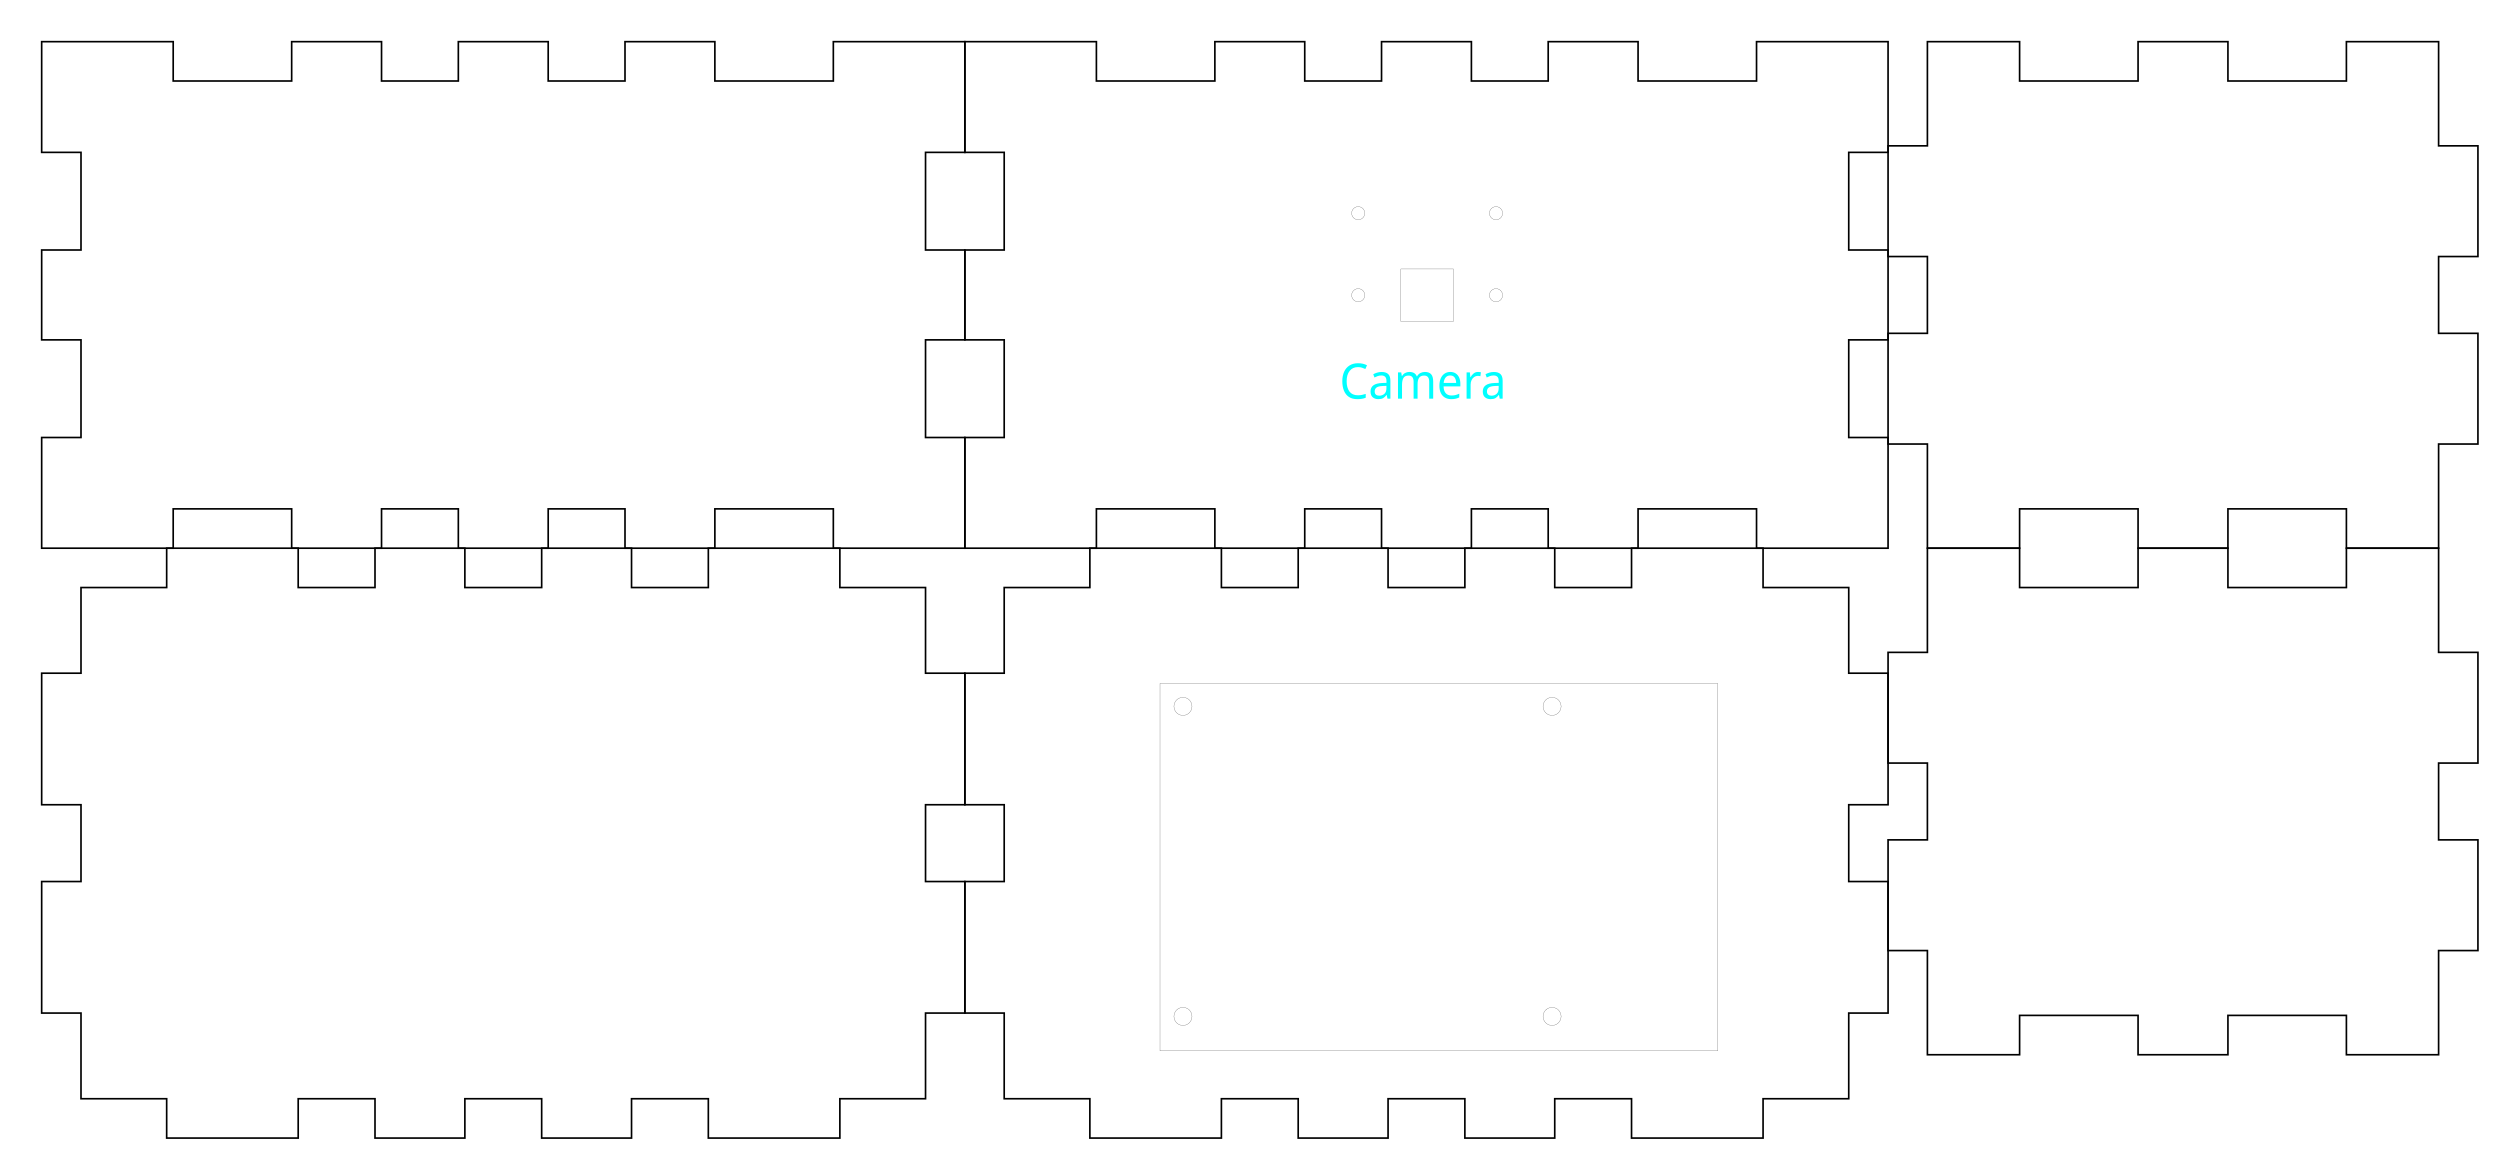
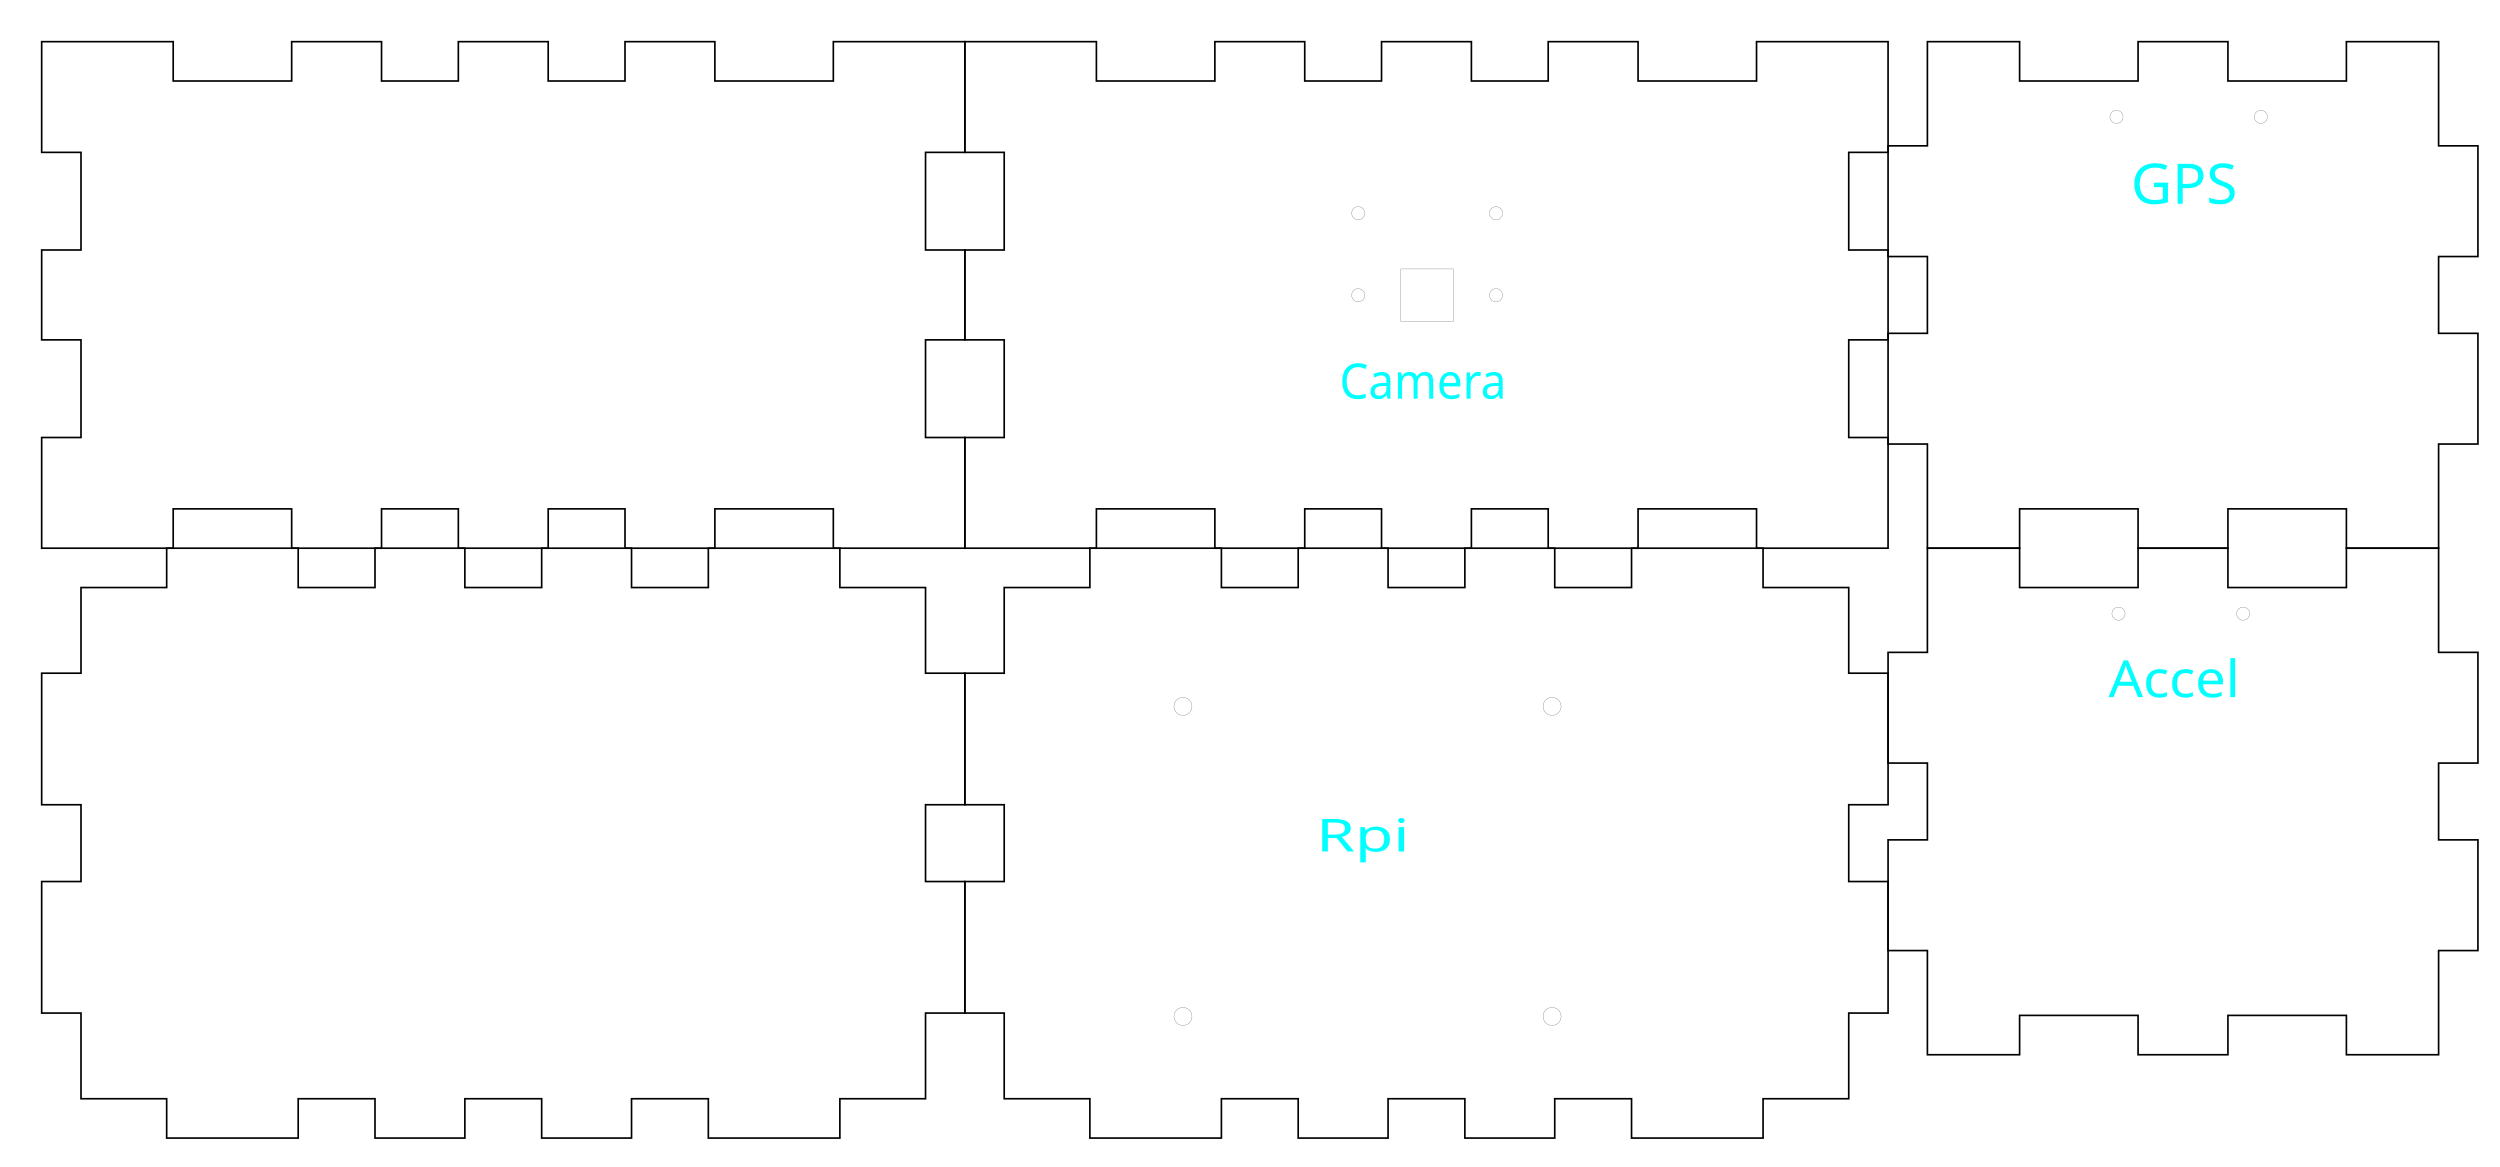
<svg xmlns="http://www.w3.org/2000/svg" version="1.1" width="15in" height="7in" viewBox=" 0 0 1350 630" id="svg2">
  <defs id="defs30" />
  <g transform="translate(22.5, 22.5) " id="g4">
    <polygon style="stroke:#000000; fill:none; stroke-width:0.9" points="0, 0 71.028, 0 71.028, 21.24 135, 21.24 135, 0 183.528, 0 183.528, 21.24 225, 21.24 225, 0 273.528, 0 273.528, 21.24 315, 21.24 315, 0 363.528, 0 363.528, 21.24 427.5, 21.24 427.5, 0 498.528, 0 498.528, 59.778 477.288, 59.778 477.288, 112.5 498.528, 112.5 498.528, 161.028 477.288, 161.028 477.288, 213.75 498.528, 213.75 498.528, 273.528 427.5, 273.528 427.5, 252.288 363.528, 252.288 363.528, 273.528 315, 273.528 315, 252.288 273.528, 252.288 273.528, 273.528 225, 273.528 225, 252.288 183.528, 252.288 183.528, 273.528 135, 273.528 135, 252.288 71.028, 252.288 71.028, 273.528 0, 273.528 0, 213.75 21.24, 213.75 21.24, 161.028 0, 161.028 0, 112.5 21.24, 112.5 21.24, 59.778 0, 59.778 " id="polygon6" />
  </g>
  <g transform="translate(521.028, 22.5) " id="g8">
    <polygon style="stroke:#000000; fill:none; stroke-width:0.9" points="0, 0 71.028, 0 71.028, 21.24 135, 21.24 135, 0 183.528, 0 183.528, 21.24 225, 21.24 225, 0 273.528, 0 273.528, 21.24 315, 21.24 315, 0 363.528, 0 363.528, 21.24 427.5, 21.24 427.5, 0 498.528, 0 498.528, 59.778 477.288, 59.778 477.288, 112.5 498.528, 112.5 498.528, 161.028 477.288, 161.028 477.288, 213.75 498.528, 213.75 498.528, 273.528 427.5, 273.528 427.5, 252.288 363.528, 252.288 363.528, 273.528 315, 273.528 315, 252.288 273.528, 252.288 273.528, 273.528 225, 273.528 225, 252.288 183.528, 252.288 183.528, 273.528 135, 273.528 135, 252.288 71.028, 252.288 71.028, 273.528 0, 273.528 0, 213.75 21.24, 213.75 21.24, 161.028 0, 161.028 0, 112.5 21.24, 112.5 21.24, 59.778 0, 59.778 " id="polygon10" />
  </g>
  <g transform="translate(1019.556, 22.5) " id="g12">
    <polygon style="stroke:#000000; fill:none; stroke-width:0.9" points="21.24, 0 71.028, 0 71.028, 21.24 135, 21.24 135, 0 183.528, 0 183.528, 21.24 247.5, 21.24 247.5, 0 297.288, 0 297.288, 56.25 318.528, 56.25 318.528, 116.028 297.288, 116.028 297.288, 157.5 318.528, 157.5 318.528, 217.278 297.288, 217.278 297.288, 273.528 247.5, 273.528 247.5, 252.288 183.528, 252.288 183.528, 273.528 135, 273.528 135, 252.288 71.028, 252.288 71.028, 273.528 21.24, 273.528 21.24, 217.278 0, 217.278 0, 157.5 21.24, 157.5 21.24, 116.028 0, 116.028 0, 56.25 21.24, 56.25 " id="polygon14" />
  </g>
  <g transform="translate(1019.556, 296.028) " id="g16">
    <polygon style="stroke:#000000; fill:none; stroke-width:0.9" points="21.24, 0 71.028, 0 71.028, 21.24 135, 21.24 135, 0 183.528, 0 183.528, 21.24 247.5, 21.24 247.5, 0 297.288, 0 297.288, 56.25 318.528, 56.25 318.528, 116.028 297.288, 116.028 297.288, 157.5 318.528, 157.5 318.528, 217.278 297.288, 217.278 297.288, 273.528 247.5, 273.528 247.5, 252.288 183.528, 252.288 183.528, 273.528 135, 273.528 135, 252.288 71.028, 252.288 71.028, 273.528 21.24, 273.528 21.24, 217.278 0, 217.278 0, 157.5 21.24, 157.5 21.24, 116.028 0, 116.028 0, 56.25 21.24, 56.25 " id="polygon18" />
  </g>
  <g transform="translate(22.5, 296.028) " id="g20">
    <polygon style="stroke:#000000; fill:none; stroke-width:0.9" points="21.24, 21.24 67.5, 21.24 67.5, 0 138.528, 0 138.528, 21.24 180, 21.24 180, 0 228.528, 0 228.528, 21.24 270, 21.24 270, 0 318.528, 0 318.528, 21.24 360, 21.24 360, 0 431.028, 0 431.028, 21.24 477.288, 21.24 477.288, 67.5 498.528, 67.5 498.528, 138.528 477.288, 138.528 477.288, 180 498.528, 180 498.528, 251.028 477.288, 251.028 477.288, 297.288 431.028, 297.288 431.028, 318.528 360, 318.528 360, 297.288 318.528, 297.288 318.528, 318.528 270, 318.528 270, 297.288 228.528, 297.288 228.528, 318.528 180, 318.528 180, 297.288 138.528, 297.288 138.528, 318.528 67.5, 318.528 67.5, 297.288 21.24, 297.288 21.24, 251.028 0, 251.028 0, 180 21.24, 180 21.24, 138.528 0, 138.528 0, 67.5 21.24, 67.5 " id="polygon22" />
  </g>
  <g transform="translate(521.028, 296.028) " id="g24">
    <polygon style="stroke:#000000; fill:none; stroke-width:0.9" points="21.24, 21.24 67.5, 21.24 67.5, 0 138.528, 0 138.528, 21.24 180, 21.24 180, 0 228.528, 0 228.528, 21.24 270, 21.24 270, 0 318.528, 0 318.528, 21.24 360, 21.24 360, 0 431.028, 0 431.028, 21.24 477.288, 21.24 477.288, 67.5 498.528, 67.5 498.528, 138.528 477.288, 138.528 477.288, 180 498.528, 180 498.528, 251.028 477.288, 251.028 477.288, 297.288 431.028, 297.288 431.028, 318.528 360, 318.528 360, 297.288 318.528, 297.288 318.528, 318.528 270, 318.528 270, 297.288 228.528, 297.288 228.528, 318.528 180, 318.528 180, 297.288 138.528, 297.288 138.528, 318.528 67.5, 318.528 67.5, 297.288 21.24, 297.288 21.24, 251.028 0, 251.028 0, 180 21.24, 180 21.24, 138.528 0, 138.528 0, 67.5 21.24, 67.5 " id="polygon26" />
  </g>
  <g id="layer1">
    <text xml:space="preserve" style="font-size:25.562px;font-style:normal;font-weight:normal;line-height:125%;letter-spacing:0px;word-spacing:0px;fill:#00ffff;fill-opacity:1;stroke:none;font-family:Sans" x="748.26" y="208.113" id="text2999" transform="scale(0.9666901,1.034458)">
      <tspan id="tspan3001" x="748.26" y="208.113">Camera</tspan>
    </text>
  </g>
  <rect style="opacity:0;fill:#00ffff;stroke:#000000;stroke-opacity:1" id="rect3003" width="85.039" height="88.583" x="483.028" y="-121.376" />
  <rect style="opacity:0;fill:#00ffff;stroke:#000000;stroke-opacity:1" id="rect3005" width="85.039" height="88.583" x="249.771" y="-179.174" />
  <rect style="opacity:0;fill:#00ffff;stroke:#000000;stroke-opacity:1" id="rect3007" width="134.174" height="140.367" x="340.596" y="-160.596" />
  <rect style="opacity:0;fill:#00ffff;stroke:#000000;stroke-opacity:1" id="rect3009" width="85.039" height="103.211" x="689.45" y="107.752" />
  <rect style="opacity:0;fill:#00ffff;stroke:#000000;stroke-width:0.989;stroke-opacity:1" id="rect3011" width="84.051" height="87.594" x="716.279" y="129.325" />
  <rect style="opacity:0;fill:none;stroke:#000000;stroke-width:1.429;stroke-opacity:1" id="rect3013" width="83.61" height="87.153" x="643.072" y="56.752" />
-   <rect style="fill:none;stroke:#000000;stroke-width:0.1" height="28.346" width="28.346" x="756.471" y="145.241" id="rect3027" />
-   <circle style="fill:none;stroke:#000000;stroke-width:0.1" d="m 10.63,7.087 c 0,1.957 -1.586,3.543 -3.543,3.543 -1.957,0 -3.543,-1.586 -3.543,-3.543 0,-1.957 1.586,-3.543 3.543,-3.543 1.957,0 3.543,1.586 3.543,3.543 z" cx="7.087" cy="7.087" r="3.543" id="circle3029" transform="translate(726.3526,108.0361)" />
-   <circle style="fill:none;stroke:#000000;stroke-width:0.1" d="m 85.039,7.087 c 0,1.957 -1.586,3.543 -3.543,3.543 -1.957,0 -3.543,-1.586 -3.543,-3.543 0,-1.957 1.586,-3.543 3.543,-3.543 1.957,0 3.543,1.586 3.543,3.543 z" cx="81.496" cy="7.087" r="3.543" id="circle3031" transform="translate(726.3526,108.0361)" />
-   <circle style="fill:none;stroke:#000000;stroke-width:0.1" d="m 10.63,51.378 c 0,1.957 -1.586,3.543 -3.543,3.543 -1.957,0 -3.543,-1.586 -3.543,-3.543 0,-1.957 1.586,-3.543 3.543,-3.543 1.957,0 3.543,1.586 3.543,3.543 z" cx="7.087" cy="51.378" r="3.543" id="circle3033" transform="translate(726.3526,108.0361)" />
-   <circle style="fill:none;stroke:#000000;stroke-width:0.1" d="m 85.039,51.378 c 0,1.957 -1.586,3.543 -3.543,3.543 -1.957,0 -3.543,-1.586 -3.543,-3.543 0,-1.957 1.586,-3.543 3.543,-3.543 1.957,0 3.543,1.586 3.543,3.543 z" cx="81.496" cy="51.378" r="3.543" id="circle3035" transform="translate(726.3526,108.0361)" />
-   <g style="fill:none;stroke:#000000;stroke-width:0.1" id="draw" transform="translate(626.4047,369.0455)">
-     <rect id="rect3078" y="0" x="0" width="301.181" height="198.425" />
-     <circle id="circle3080" r="4.872" cy="12.402" cx="12.402" d="m 17.274,12.402 c 0,2.691 -2.181,4.872 -4.872,4.872 -2.691,0 -4.872,-2.181 -4.872,-4.872 0,-2.691 2.181,-4.872 4.872,-4.872 2.691,0 4.872,2.181 4.872,4.872 z" />
-     <circle id="circle3082" r="4.872" cy="12.402" cx="211.713" d="m 216.585,12.402 c 0,2.691 -2.181,4.872 -4.872,4.872 -2.691,0 -4.872,-2.181 -4.872,-4.872 0,-2.691 2.181,-4.872 4.872,-4.872 2.691,0 4.872,2.181 4.872,4.872 z" />
-     <circle id="circle3084" r="4.872" cy="179.823" cx="12.402" d="m 17.274,179.823 c 0,2.691 -2.181,4.872 -4.872,4.872 -2.691,0 -4.872,-2.181 -4.872,-4.872 0,-2.691 2.181,-4.872 4.872,-4.872 2.691,0 4.872,2.181 4.872,4.872 z" />
-     <circle id="circle3086" r="4.872" cy="179.823" cx="211.713" d="m 216.585,179.823 c 0,2.691 -2.181,4.872 -4.872,4.872 -2.691,0 -4.872,-2.181 -4.872,-4.872 0,-2.691 2.181,-4.872 4.872,-4.872 2.691,0 4.872,2.181 4.872,4.872 z" />
+   <g id="g3058">
+     <rect id="rect3027" y="145.241" x="756.471" width="28.346" height="28.346" style="fill:none;stroke:#000000;stroke-width:0.1" />
+     <circle transform="translate(726.3526,108.0361)" id="circle3029" r="3.543" cy="7.087" cx="7.087" d="m 10.63,7.087 c 0,1.957 -1.586,3.543 -3.543,3.543 -1.957,0 -3.543,-1.586 -3.543,-3.543 0,-1.957 1.586,-3.543 3.543,-3.543 1.957,0 3.543,1.586 3.543,3.543 z" style="fill:none;stroke:#000000;stroke-width:0.1" />
+     <circle transform="translate(726.3526,108.0361)" id="circle3031" r="3.543" cy="7.087" cx="81.496" d="m 85.039,7.087 c 0,1.957 -1.586,3.543 -3.543,3.543 -1.957,0 -3.543,-1.586 -3.543,-3.543 0,-1.957 1.586,-3.543 3.543,-3.543 1.957,0 3.543,1.586 3.543,3.543 z" style="fill:none;stroke:#000000;stroke-width:0.1" />
+     <circle transform="translate(726.3526,108.0361)" id="circle3033" r="3.543" cy="51.378" cx="7.087" d="m 10.63,51.378 c 0,1.957 -1.586,3.543 -3.543,3.543 -1.957,0 -3.543,-1.586 -3.543,-3.543 0,-1.957 1.586,-3.543 3.543,-3.543 1.957,0 3.543,1.586 3.543,3.543 z" style="fill:none;stroke:#000000;stroke-width:0.1" />
+     <circle transform="translate(726.3526,108.0361)" id="circle3035" r="3.543" cy="51.378" cx="81.496" d="m 85.039,51.378 c 0,1.957 -1.586,3.543 -3.543,3.543 -1.957,0 -3.543,-1.586 -3.543,-3.543 0,-1.957 1.586,-3.543 3.543,-3.543 1.957,0 3.543,1.586 3.543,3.543 z" style="fill:none;stroke:#000000;stroke-width:0.1" />
  </g>
+   <circle style="fill:none;stroke:#000000;stroke-width:0.1" d="m 17.274,12.402 c 0,2.691 -2.181,4.872 -4.872,4.872 -2.691,0 -4.872,-2.181 -4.872,-4.872 0,-2.691 2.181,-4.872 4.872,-4.872 2.691,0 4.872,2.181 4.872,4.872 z" cx="12.402" cy="12.402" r="4.872" id="circle3080" transform="translate(626.4047,369.0455)" />
+   <circle style="fill:none;stroke:#000000;stroke-width:0.1" d="m 216.585,12.402 c 0,2.691 -2.181,4.872 -4.872,4.872 -2.691,0 -4.872,-2.181 -4.872,-4.872 0,-2.691 2.181,-4.872 4.872,-4.872 2.691,0 4.872,2.181 4.872,4.872 z" cx="211.713" cy="12.402" r="4.872" id="circle3082" transform="translate(626.4047,369.0455)" />
+   <circle style="fill:none;stroke:#000000;stroke-width:0.1" d="m 17.274,179.823 c 0,2.691 -2.181,4.872 -4.872,4.872 -2.691,0 -4.872,-2.181 -4.872,-4.872 0,-2.691 2.181,-4.872 4.872,-4.872 2.691,0 4.872,2.181 4.872,4.872 z" cx="12.402" cy="179.823" r="4.872" id="circle3084" transform="translate(626.4047,369.0455)" />
+   <circle style="fill:none;stroke:#000000;stroke-width:0.1" d="m 216.585,179.823 c 0,2.691 -2.181,4.872 -4.872,4.872 -2.691,0 -4.872,-2.181 -4.872,-4.872 0,-2.691 2.181,-4.872 4.872,-4.872 2.691,0 4.872,2.181 4.872,4.872 z" cx="211.713" cy="179.823" r="4.872" id="circle3086" transform="translate(626.4047,369.0455)" />
+   <g id="g3065">
+     <circle transform="translate(1135.815,55.9955)" id="circle3037" r="3.543" cy="7.087" cx="7.087" d="m 10.63,7.087 c 0,1.957 -1.586,3.543 -3.543,3.543 -1.957,0 -3.543,-1.586 -3.543,-3.543 0,-1.957 1.586,-3.543 3.543,-3.543 1.957,0 3.543,1.586 3.543,3.543 z" style="fill:none;stroke:#000000;stroke-width:0.1" />
+     <circle transform="translate(1135.815,55.9955)" id="circle3039" r="3.543" cy="7.087" cx="85.039" d="m 88.583,7.087 c 0,1.957 -1.586,3.543 -3.543,3.543 -1.957,0 -3.543,-1.586 -3.543,-3.543 0,-1.957 1.586,-3.543 3.543,-3.543 1.957,0 3.543,1.586 3.543,3.543 z" style="fill:none;stroke:#000000;stroke-width:0.1" />
+   </g>
+   <text xml:space="preserve" style="font-size:30.383px;font-style:normal;font-weight:normal;line-height:125%;letter-spacing:0px;word-spacing:0px;fill:#00ffff;fill-opacity:1;stroke:none;font-family:Sans" x="1144.379" y="110.635" id="text3054" transform="scale(1.005519,0.9945114)">
+     <tspan id="tspan3056" x="1144.379" y="110.635">GPS</tspan>
+   </text>
+   <g id="g3114">
+     <circle transform="translate(1136.902,324.2826)" id="circle3093" r="3.543" cy="7.087" cx="7.087" d="m 10.63,7.087 c 0,1.957 -1.586,3.543 -3.543,3.543 -1.957,0 -3.543,-1.586 -3.543,-3.543 0,-1.957 1.586,-3.543 3.543,-3.543 1.957,0 3.543,1.586 3.543,3.543 z" style="fill:none;stroke:#000000;stroke-width:0.1" />
+     <circle transform="translate(1136.902,324.2826)" id="circle3095" r="3.543" cy="7.087" cx="74.409" d="m 77.953,7.087 c 0,1.957 -1.586,3.543 -3.543,3.543 -1.957,0 -3.543,-1.586 -3.543,-3.543 0,-1.957 1.586,-3.543 3.543,-3.543 1.957,0 3.543,1.586 3.543,3.543 z" style="fill:none;stroke:#000000;stroke-width:0.1" />
+   </g>
+   <text xml:space="preserve" style="font-size:28.472px;font-style:normal;font-weight:normal;line-height:125%;letter-spacing:0px;word-spacing:0px;fill:#00ffff;fill-opacity:1;stroke:none;font-family:Sans" x="1107.989" y="386.869" id="text3110" transform="scale(1.027645,0.9730987)">
+     <tspan id="tspan3112" x="1107.989" y="386.869">Accel</tspan>
+   </text>
+   <text xml:space="preserve" style="font-size:28.75px;font-style:normal;font-weight:normal;line-height:125%;letter-spacing:0px;word-spacing:0px;fill:#00ffff;fill-opacity:1;stroke:none;font-family:Sans" x="606.977" y="538.404" id="text3029" transform="scale(1.170975,0.8539894)">
+     <tspan id="tspan3031" x="606.977" y="538.404">Rpi</tspan>
+   </text>
</svg>
